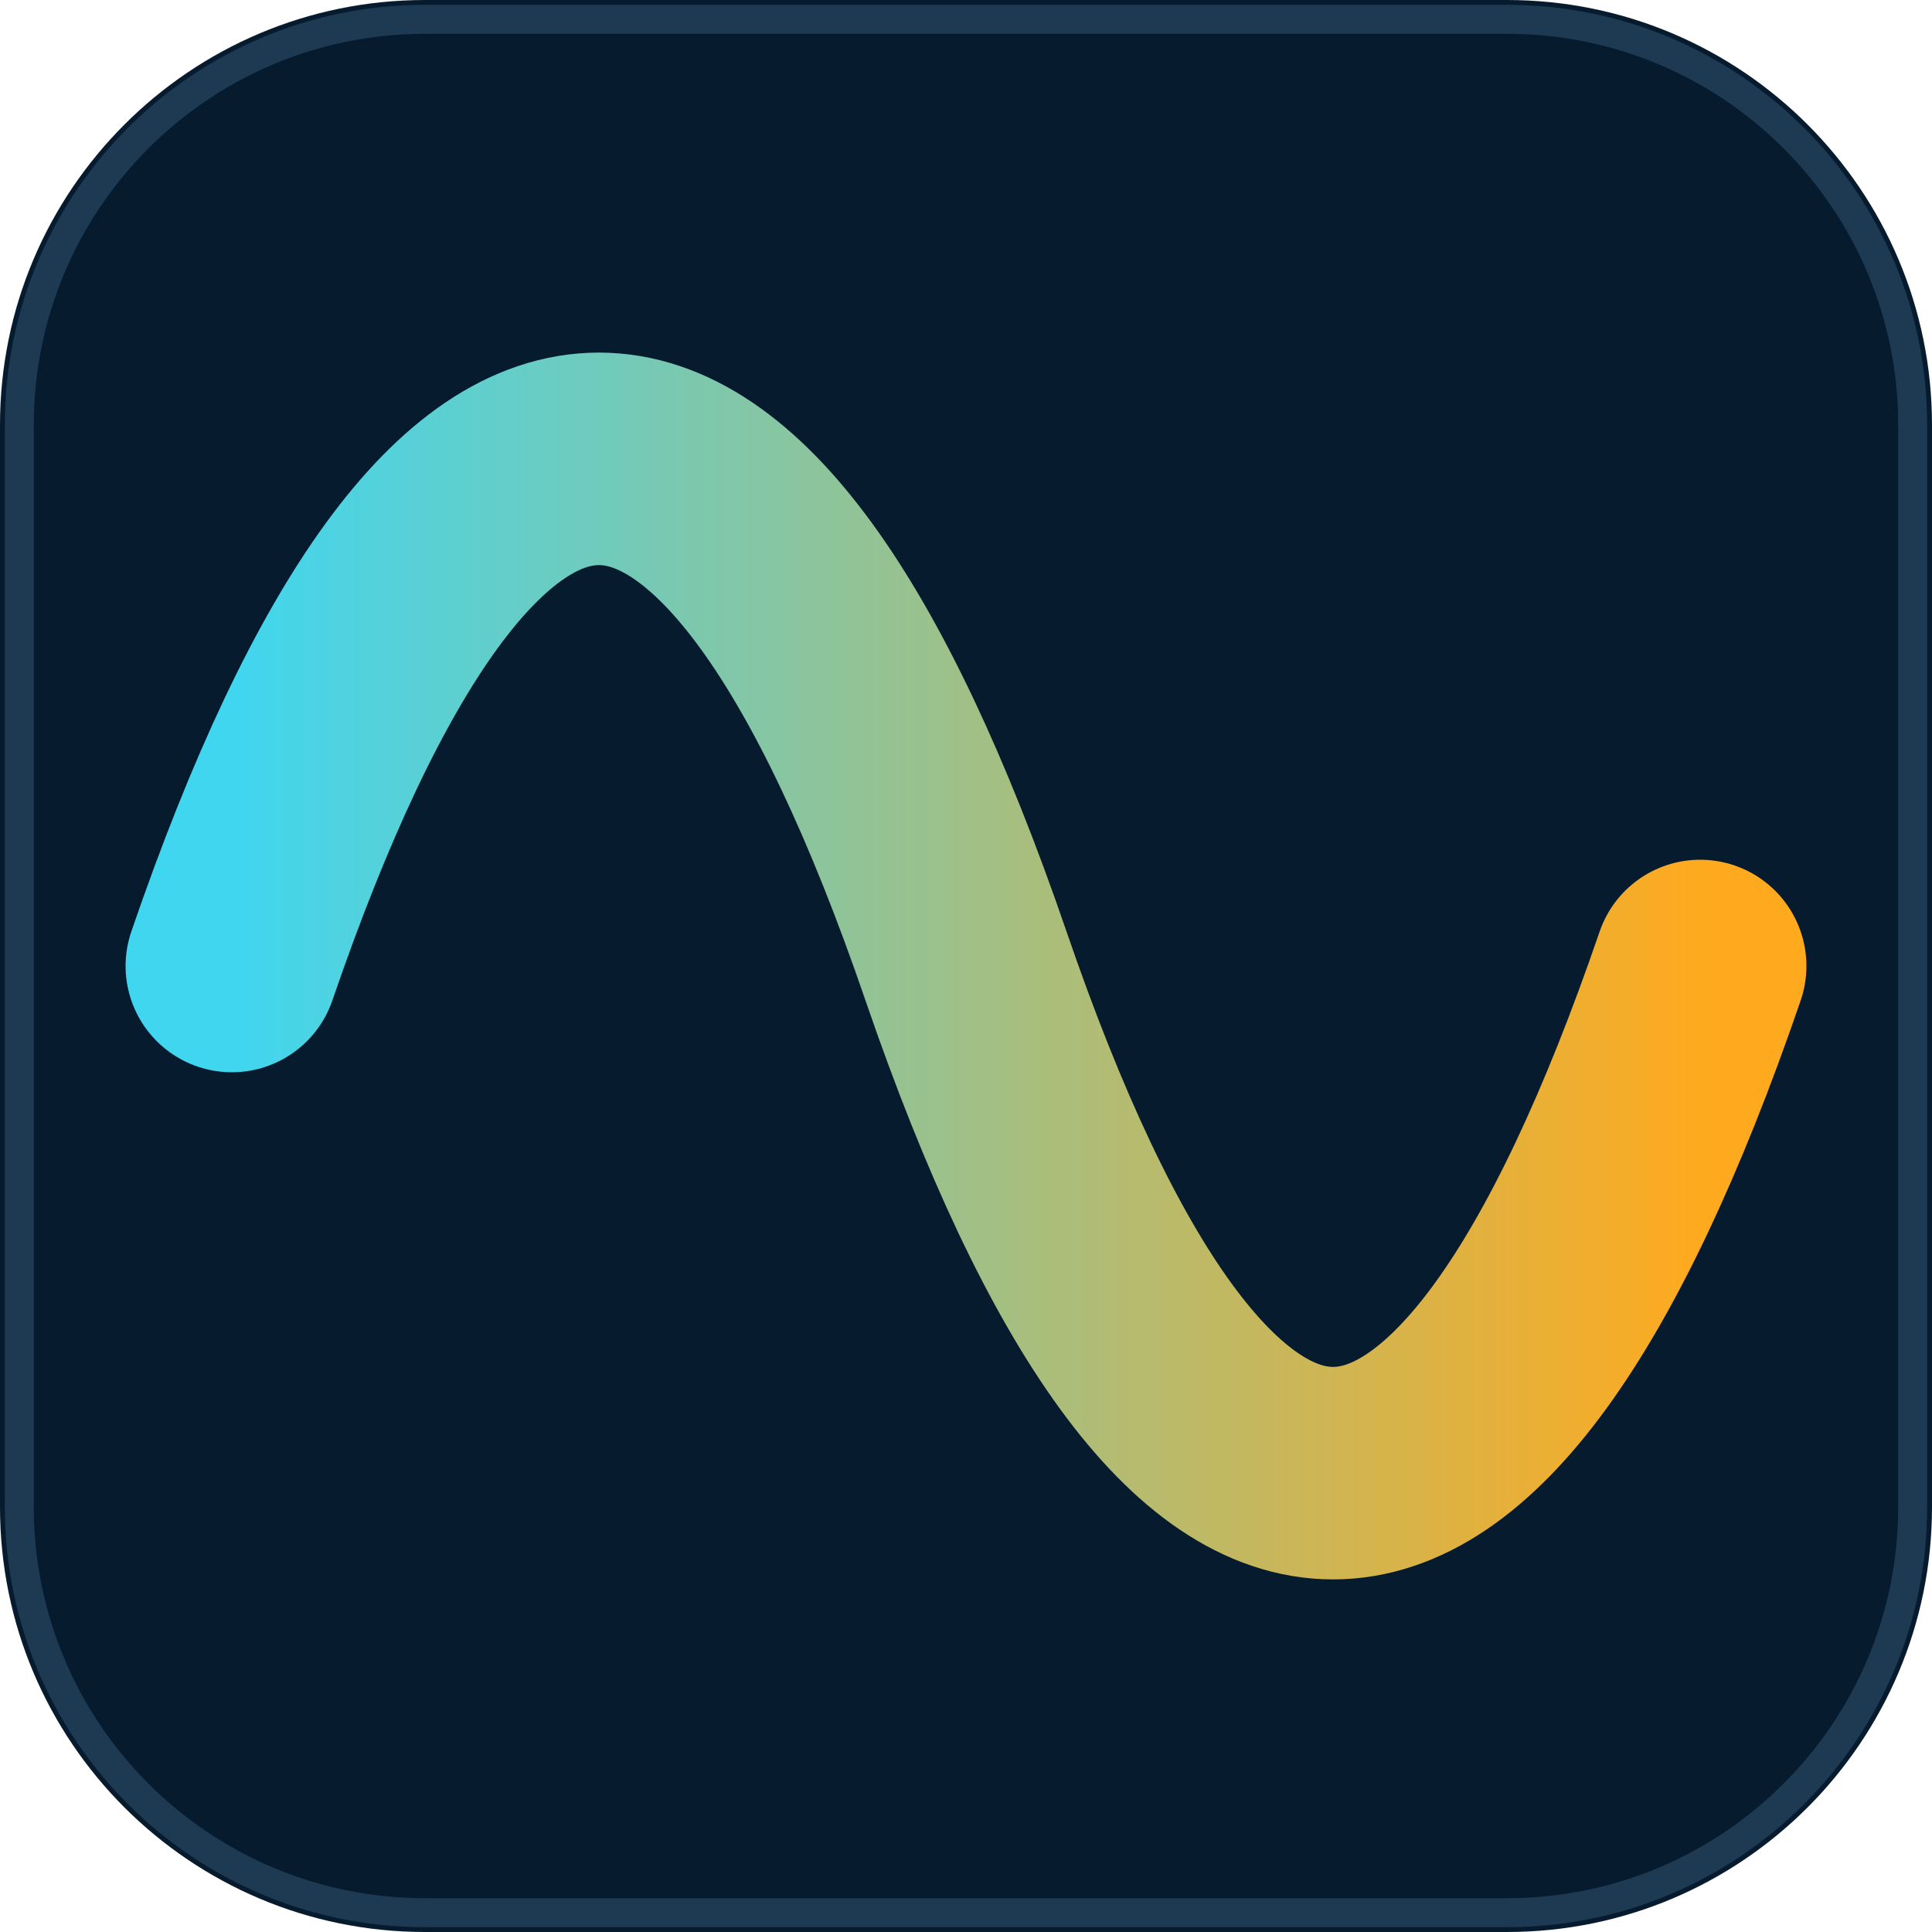
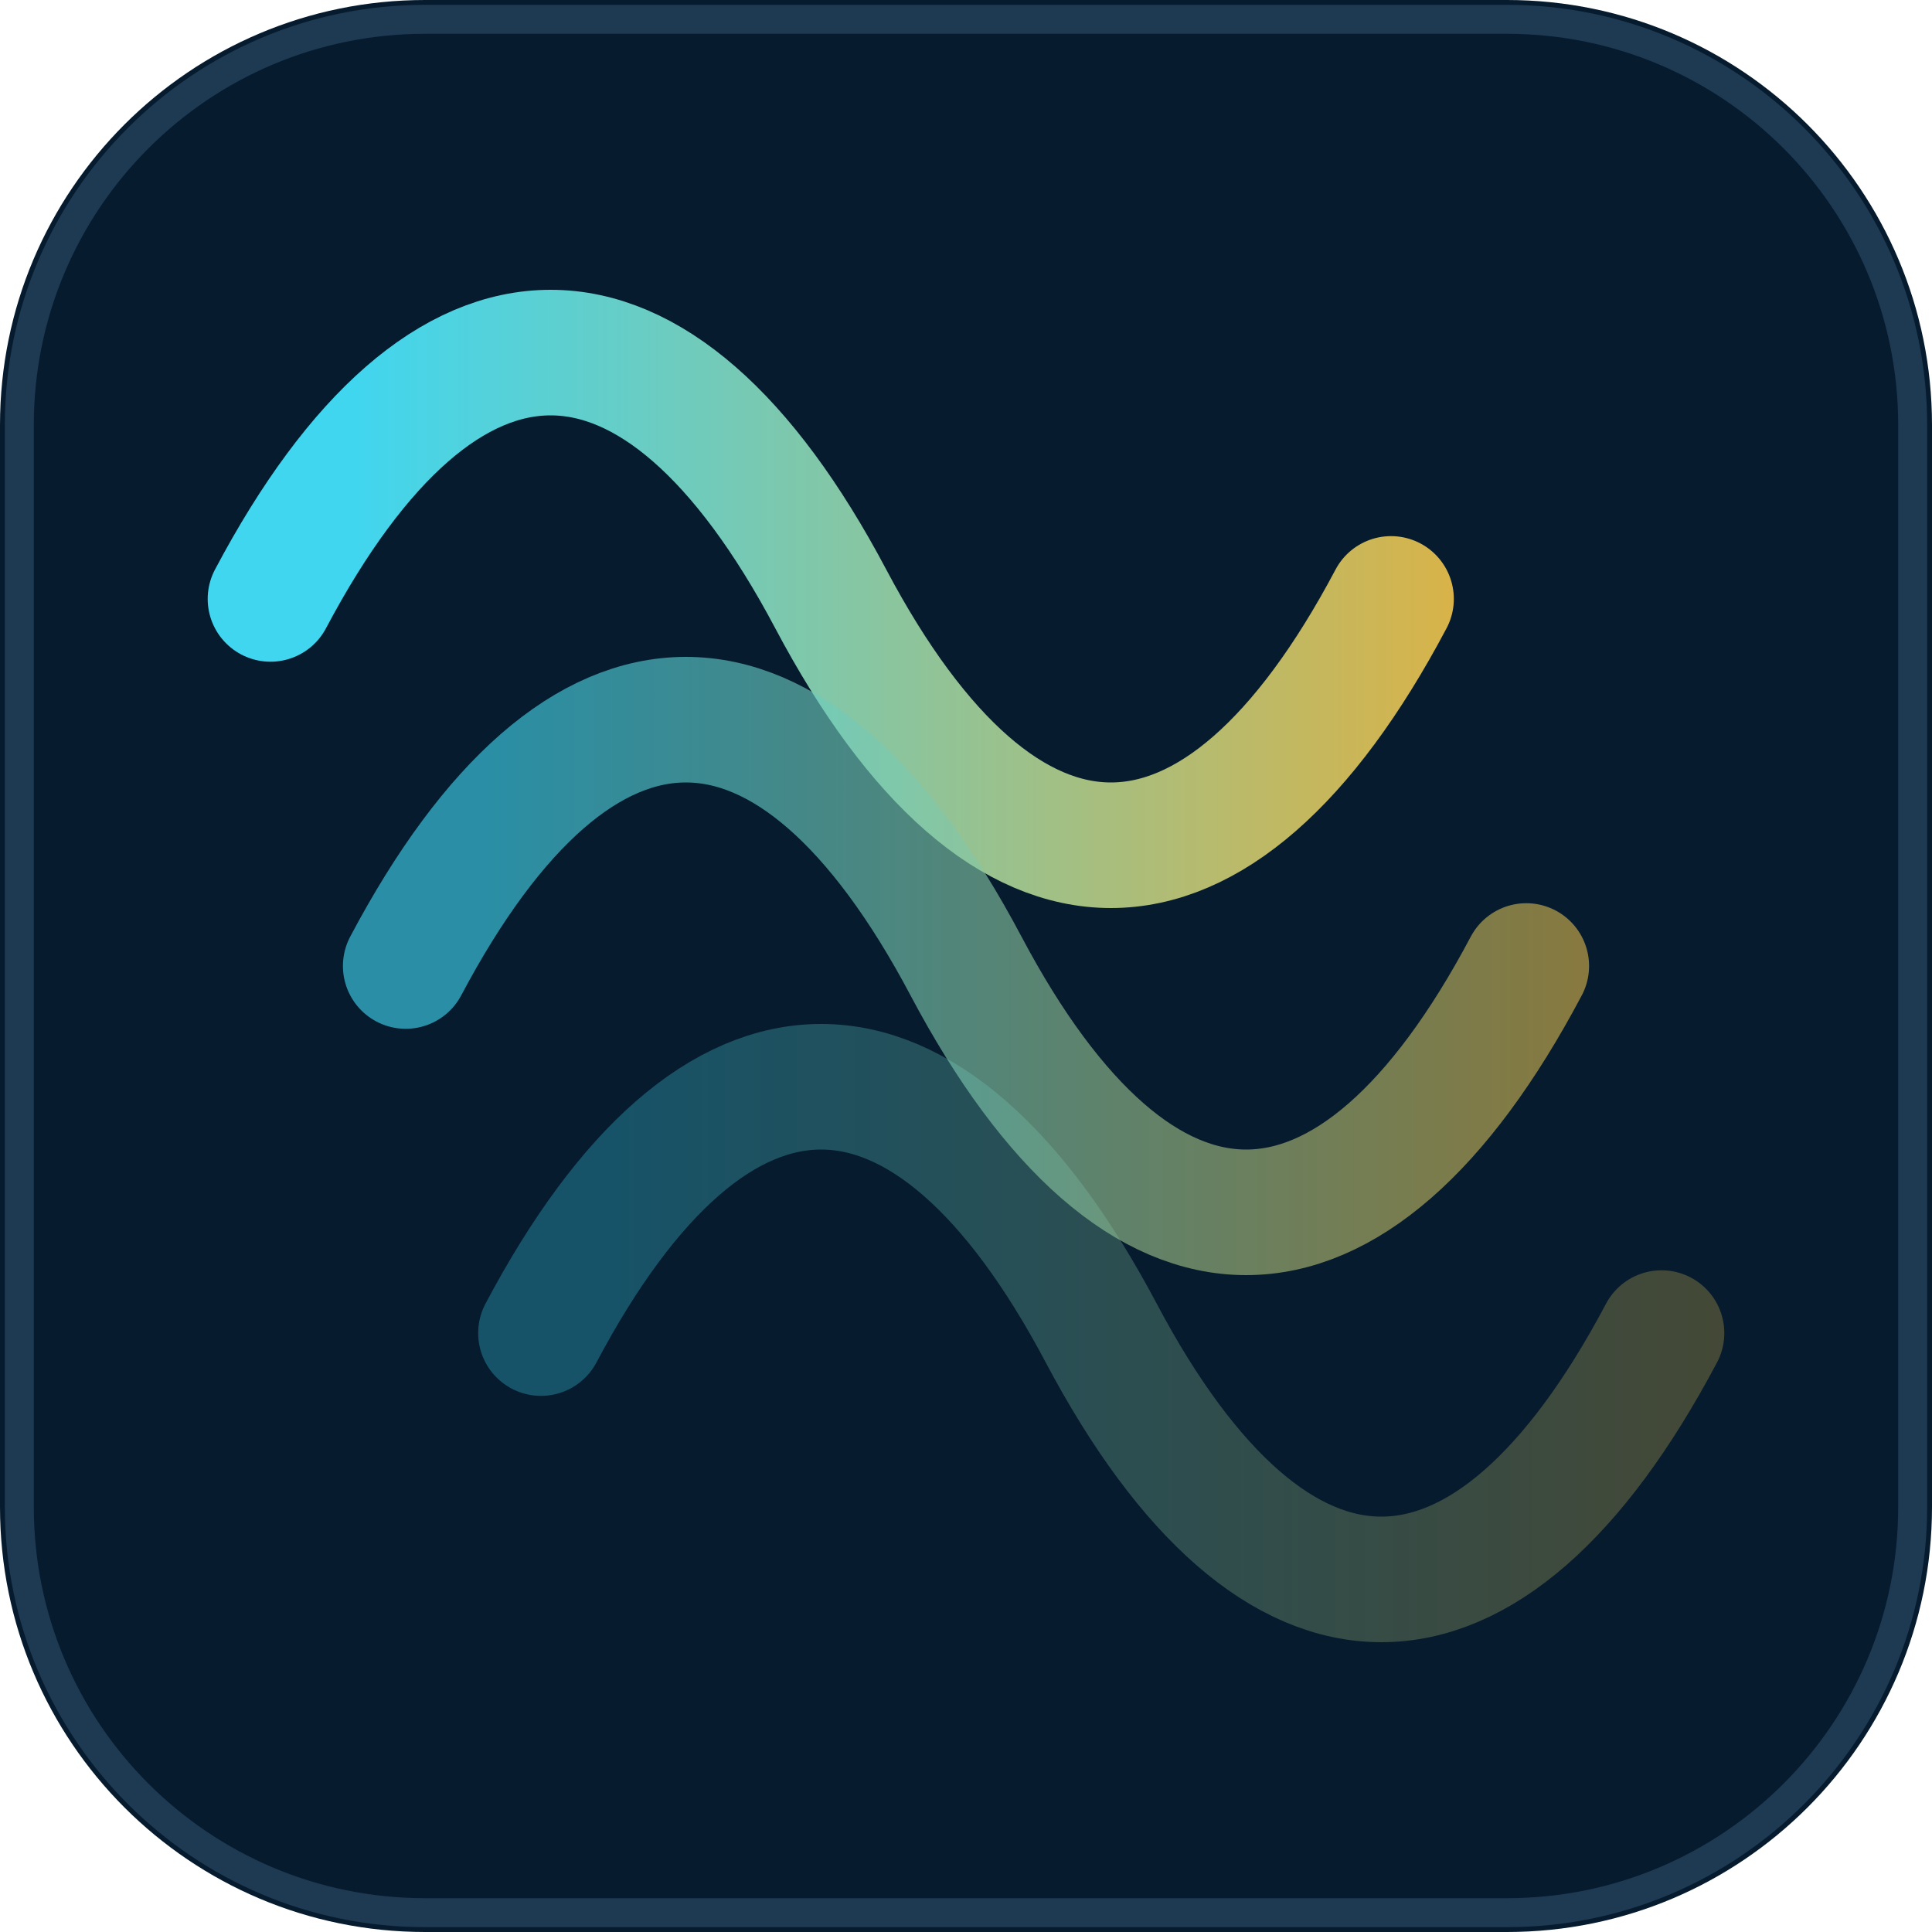
<svg xmlns="http://www.w3.org/2000/svg" viewBox="0 0 200 200" width="512" height="512" role="img">
  <defs>
-     <linearGradient id="wg" x1="24" y1="0" x2="176" y2="0" gradientUnits="userSpaceOnUse">
+     <linearGradient id="wg" x1="28" y1="0" x2="172" y2="0" gradientUnits="userSpaceOnUse">
      <stop offset="0" stop-color="#40d6f0" />
      <stop offset="1" stop-color="#ffaa1e" />
    </linearGradient>
  </defs>
  <rect width="200" height="200" rx="44" fill="#061b2e" />
  <rect x="2" y="2" width="196" height="196" rx="42" fill="none" stroke="#1d3a52" stroke-width="3" />
-   <path d="M24 100 C48 30,76 30,100 100 S152 170,176 100" fill="none" stroke="url(#wg)" stroke-width="22" stroke-linecap="round" />
+   <g fill="none" stroke="url(#wg)" stroke-linecap="round" stroke-width="13">
+     <path d="M20 0 C38 -34,60 -34,78 0 S118 34,136 0" transform="translate(8 62)" />
+     <path d="M20 0 C38 -34,60 -34,78 0 S118 34,136 0" transform="translate(22 100)" opacity=".62" />
+     <path d="M20 0 C38 -34,60 -34,78 0 S118 34,136 0" transform="translate(36 138)" opacity=".3" />
+   </g>
</svg>
